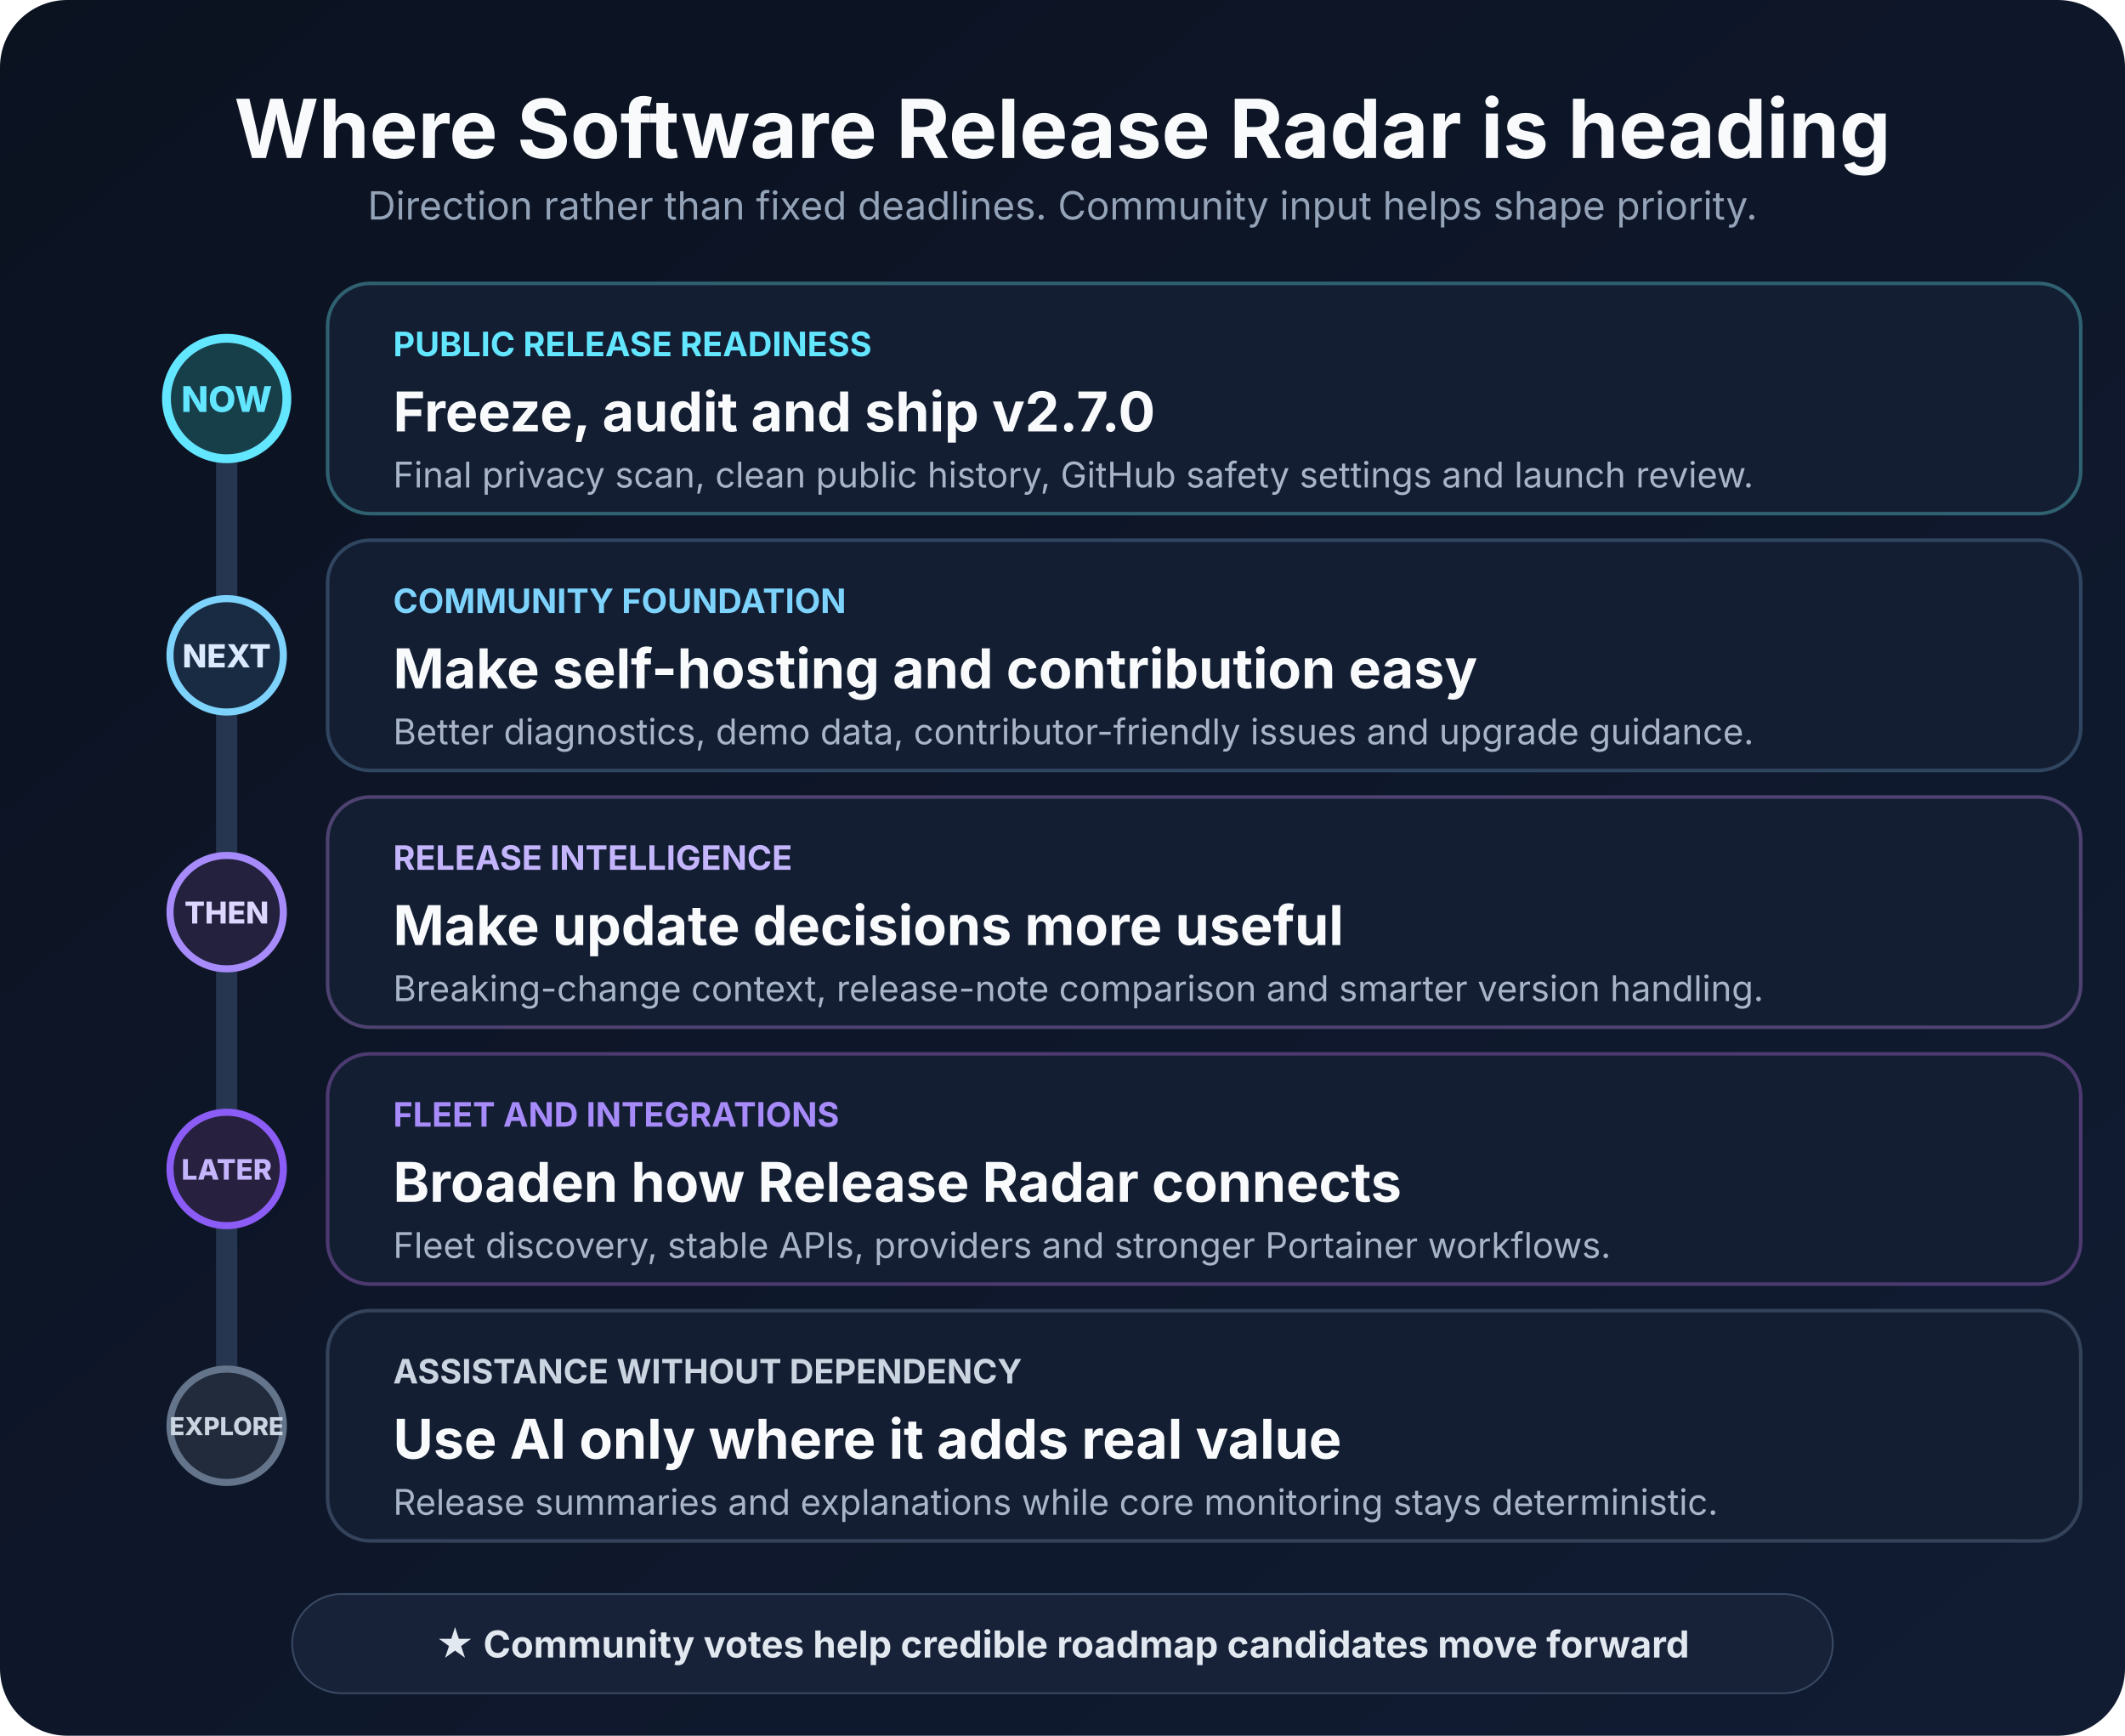
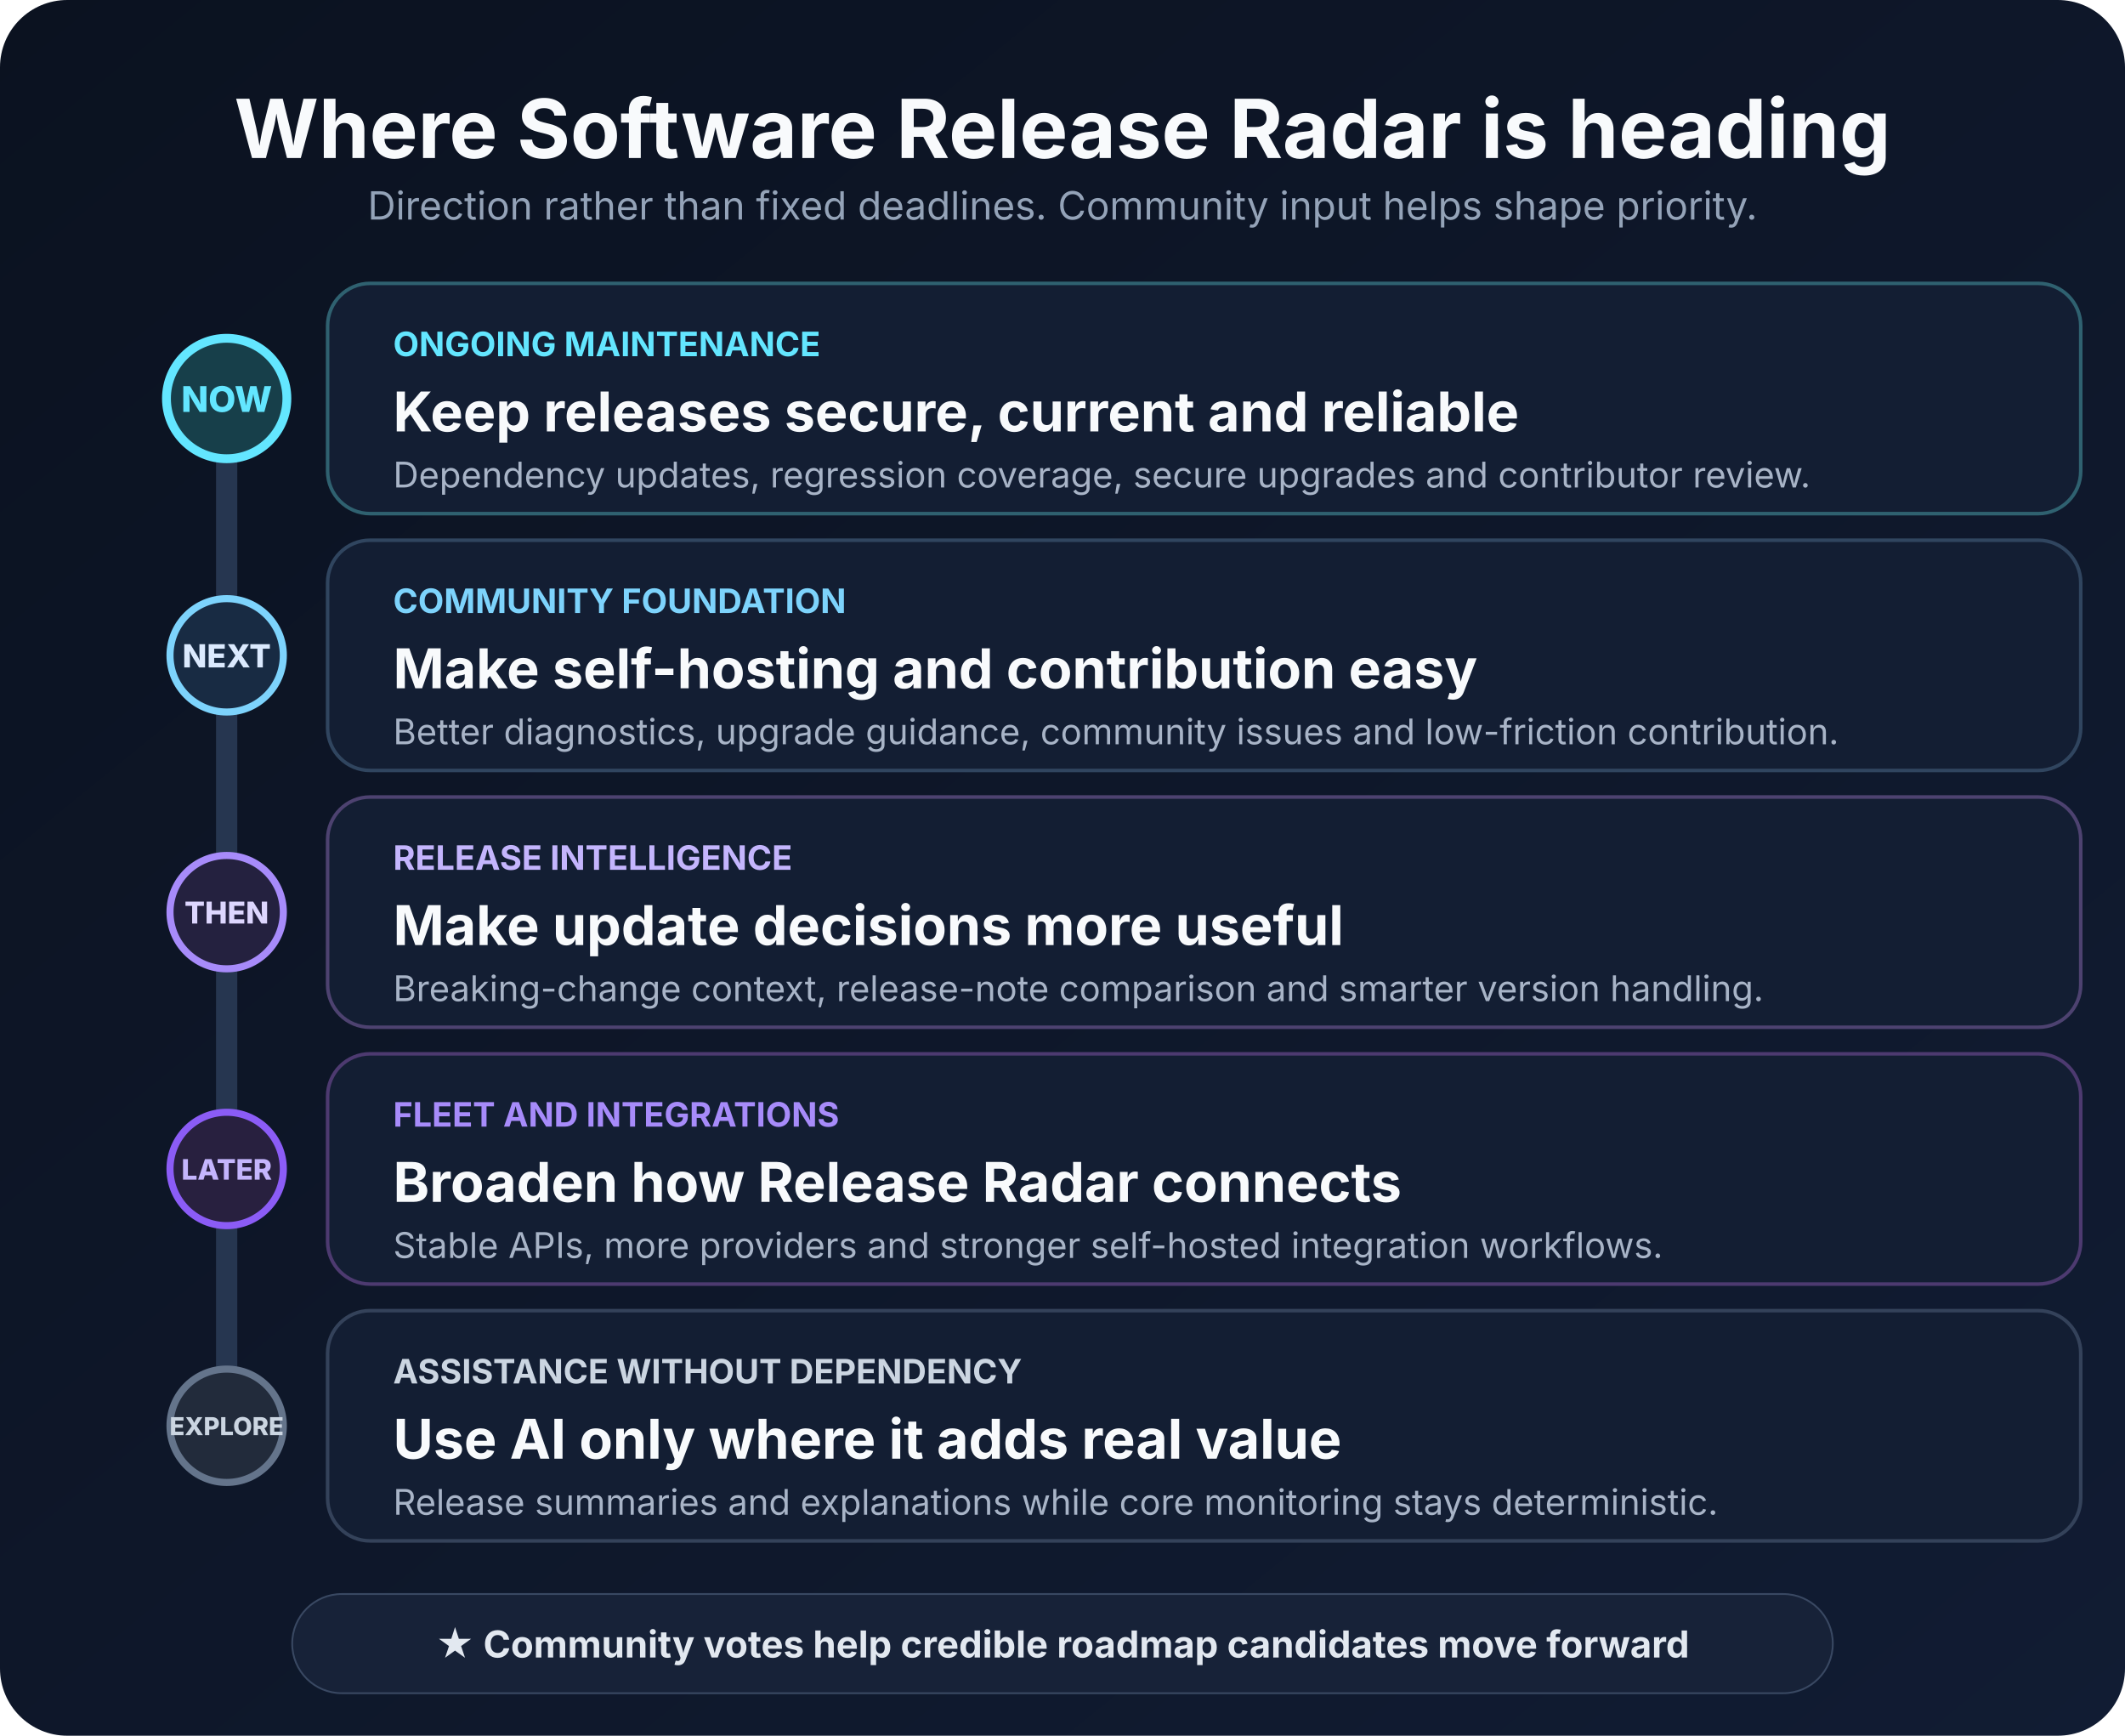
<svg xmlns="http://www.w3.org/2000/svg" width="1200" height="980" viewBox="0 0 1200 980" role="img" aria-labelledby="title desc">
  <defs>
    <linearGradient id="bg" x1="0" y1="0" x2="1" y2="1">
      <stop offset="0" stop-color="#0b1220" />
      <stop offset="1" stop-color="#111c33" />
    </linearGradient>
    <linearGradient id="progress" x1="0" y1="0" x2="0" y2="1">
      <stop offset="0" stop-color="#63e6ff" />
      <stop offset="1" stop-color="#8b5cf6" />
    </linearGradient>
  </defs>
  <rect width="1200" height="980" rx="38" fill="url(#bg)" />
  <g font-family="Inter, ui-sans-serif, system-ui, -apple-system, BlinkMacSystemFont, 'Segoe UI', sans-serif">
    <text x="600" y="72" text-anchor="middle" dominant-baseline="middle" fill="#f8fafc" font-size="46" font-weight="750">Where Software Release Radar is heading</text>
    <text x="600" y="116" text-anchor="middle" dominant-baseline="middle" fill="#94a3b8" font-size="22">Direction rather than fixed deadlines. Community input helps shape priority.</text>
    <path d="M128 225 V805" stroke="#263650" stroke-width="12" stroke-linecap="round" />
    <path d="M128 225 V355" stroke="url(#progress)" stroke-width="12" stroke-linecap="round" />
    <g transform="translate(80 160)">
      <circle cx="48" cy="65" r="34" fill="#173f4a" stroke="#63e6ff" stroke-width="5" />
      <text x="48" y="65" text-anchor="middle" dominant-baseline="middle" fill="#63e6ff" font-size="20" font-weight="800">NOW</text>
      <rect x="105" y="0" width="990" height="130" rx="24" fill="#131e33" stroke="#2f6170" stroke-width="2" />
-       <text x="142" y="34" dominant-baseline="middle" fill="#63e6ff" font-size="19" font-weight="750">PUBLIC RELEASE READINESS</text>
-       <text x="142" y="72" dominant-baseline="middle" fill="#f8fafc" font-size="31" font-weight="750">Freeze, audit and ship v2.7.0</text>
-       <text x="142" y="108" dominant-baseline="middle" fill="#a8b4c7" font-size="20">Final privacy scan, clean public history, GitHub safety settings and launch review.</text>
+       <text x="142" y="34" dominant-baseline="middle" fill="#63e6ff" font-size="19" font-weight="750">ONGOING MAINTENANCE</text>
+       <text x="142" y="72" dominant-baseline="middle" fill="#f8fafc" font-size="31" font-weight="750">Keep releases secure, current and reliable</text>
+       <text x="142" y="108" dominant-baseline="middle" fill="#a8b4c7" font-size="20">Dependency updates, regression coverage, secure upgrades and contributor review.</text>
    </g>
    <g transform="translate(80 305)">
      <circle cx="48" cy="65" r="32" fill="#182b43" stroke="#7dd3fc" stroke-width="4" />
      <text x="48" y="65" text-anchor="middle" dominant-baseline="middle" fill="#dbeafe" font-size="18" font-weight="800">NEXT</text>
      <rect x="105" y="0" width="990" height="130" rx="24" fill="#131e33" stroke="#30455f" stroke-width="2" />
      <text x="142" y="34" dominant-baseline="middle" fill="#7dd3fc" font-size="19" font-weight="750">COMMUNITY FOUNDATION</text>
      <text x="142" y="72" dominant-baseline="middle" fill="#f8fafc" font-size="31" font-weight="750">Make self-hosting and contribution easy</text>
-       <text x="142" y="108" dominant-baseline="middle" fill="#a8b4c7" font-size="20">Better diagnostics, demo data, contributor-friendly issues and upgrade guidance.</text>
+       <text x="142" y="108" dominant-baseline="middle" fill="#a8b4c7" font-size="20">Better diagnostics, upgrade guidance, community issues and low-friction contribution.</text>
    </g>
    <g transform="translate(80 450)">
      <circle cx="48" cy="65" r="32" fill="#24213f" stroke="#a78bfa" stroke-width="4" />
      <text x="48" y="65" text-anchor="middle" dominant-baseline="middle" fill="#ddd6fe" font-size="17" font-weight="800">THEN</text>
      <rect x="105" y="0" width="990" height="130" rx="24" fill="#131e33" stroke="#4d4270" stroke-width="2" />
      <text x="142" y="34" dominant-baseline="middle" fill="#c4b5fd" font-size="19" font-weight="750">RELEASE INTELLIGENCE</text>
      <text x="142" y="72" dominant-baseline="middle" fill="#f8fafc" font-size="31" font-weight="750">Make update decisions more useful</text>
      <text x="142" y="108" dominant-baseline="middle" fill="#a8b4c7" font-size="20">Breaking-change context, release-note comparison and smarter version handling.</text>
    </g>
    <g transform="translate(80 595)">
      <circle cx="48" cy="65" r="32" fill="#28203f" stroke="#8b5cf6" stroke-width="4" />
      <text x="48" y="65" text-anchor="middle" dominant-baseline="middle" fill="#c4b5fd" font-size="16" font-weight="800">LATER</text>
      <rect x="105" y="0" width="990" height="130" rx="24" fill="#131e33" stroke="#4d3a70" stroke-width="2" />
      <text x="142" y="34" dominant-baseline="middle" fill="#a78bfa" font-size="19" font-weight="750">FLEET AND INTEGRATIONS</text>
      <text x="142" y="72" dominant-baseline="middle" fill="#f8fafc" font-size="31" font-weight="750">Broaden how Release Radar connects</text>
-       <text x="142" y="108" dominant-baseline="middle" fill="#a8b4c7" font-size="20">Fleet discovery, stable APIs, providers and stronger Portainer workflows.</text>
+       <text x="142" y="108" dominant-baseline="middle" fill="#a8b4c7" font-size="20">Stable APIs, more providers and stronger self-hosted integration workflows.</text>
    </g>
    <g transform="translate(80 740)">
      <circle cx="48" cy="65" r="32" fill="#222b3b" stroke="#64748b" stroke-width="4" />
      <text x="48" y="65" text-anchor="middle" dominant-baseline="middle" fill="#cbd5e1" font-size="14" font-weight="800">EXPLORE</text>
      <rect x="105" y="0" width="990" height="130" rx="24" fill="#131e33" stroke="#34425a" stroke-width="2" />
      <text x="142" y="34" dominant-baseline="middle" fill="#cbd5e1" font-size="19" font-weight="750">ASSISTANCE WITHOUT DEPENDENCY</text>
      <text x="142" y="72" dominant-baseline="middle" fill="#f8fafc" font-size="31" font-weight="750">Use AI only where it adds real value</text>
      <text x="142" y="108" dominant-baseline="middle" fill="#a8b4c7" font-size="20">Release summaries and explanations while core monitoring stays deterministic.</text>
    </g>
    <rect x="165" y="900" width="870" height="56" rx="28" fill="#172238" stroke="#394862" />
    <text x="600" y="928" text-anchor="middle" dominant-baseline="middle" fill="#e2e8f0" font-size="21" font-weight="650">★ Community votes help credible roadmap candidates move forward</text>
  </g>
</svg>
